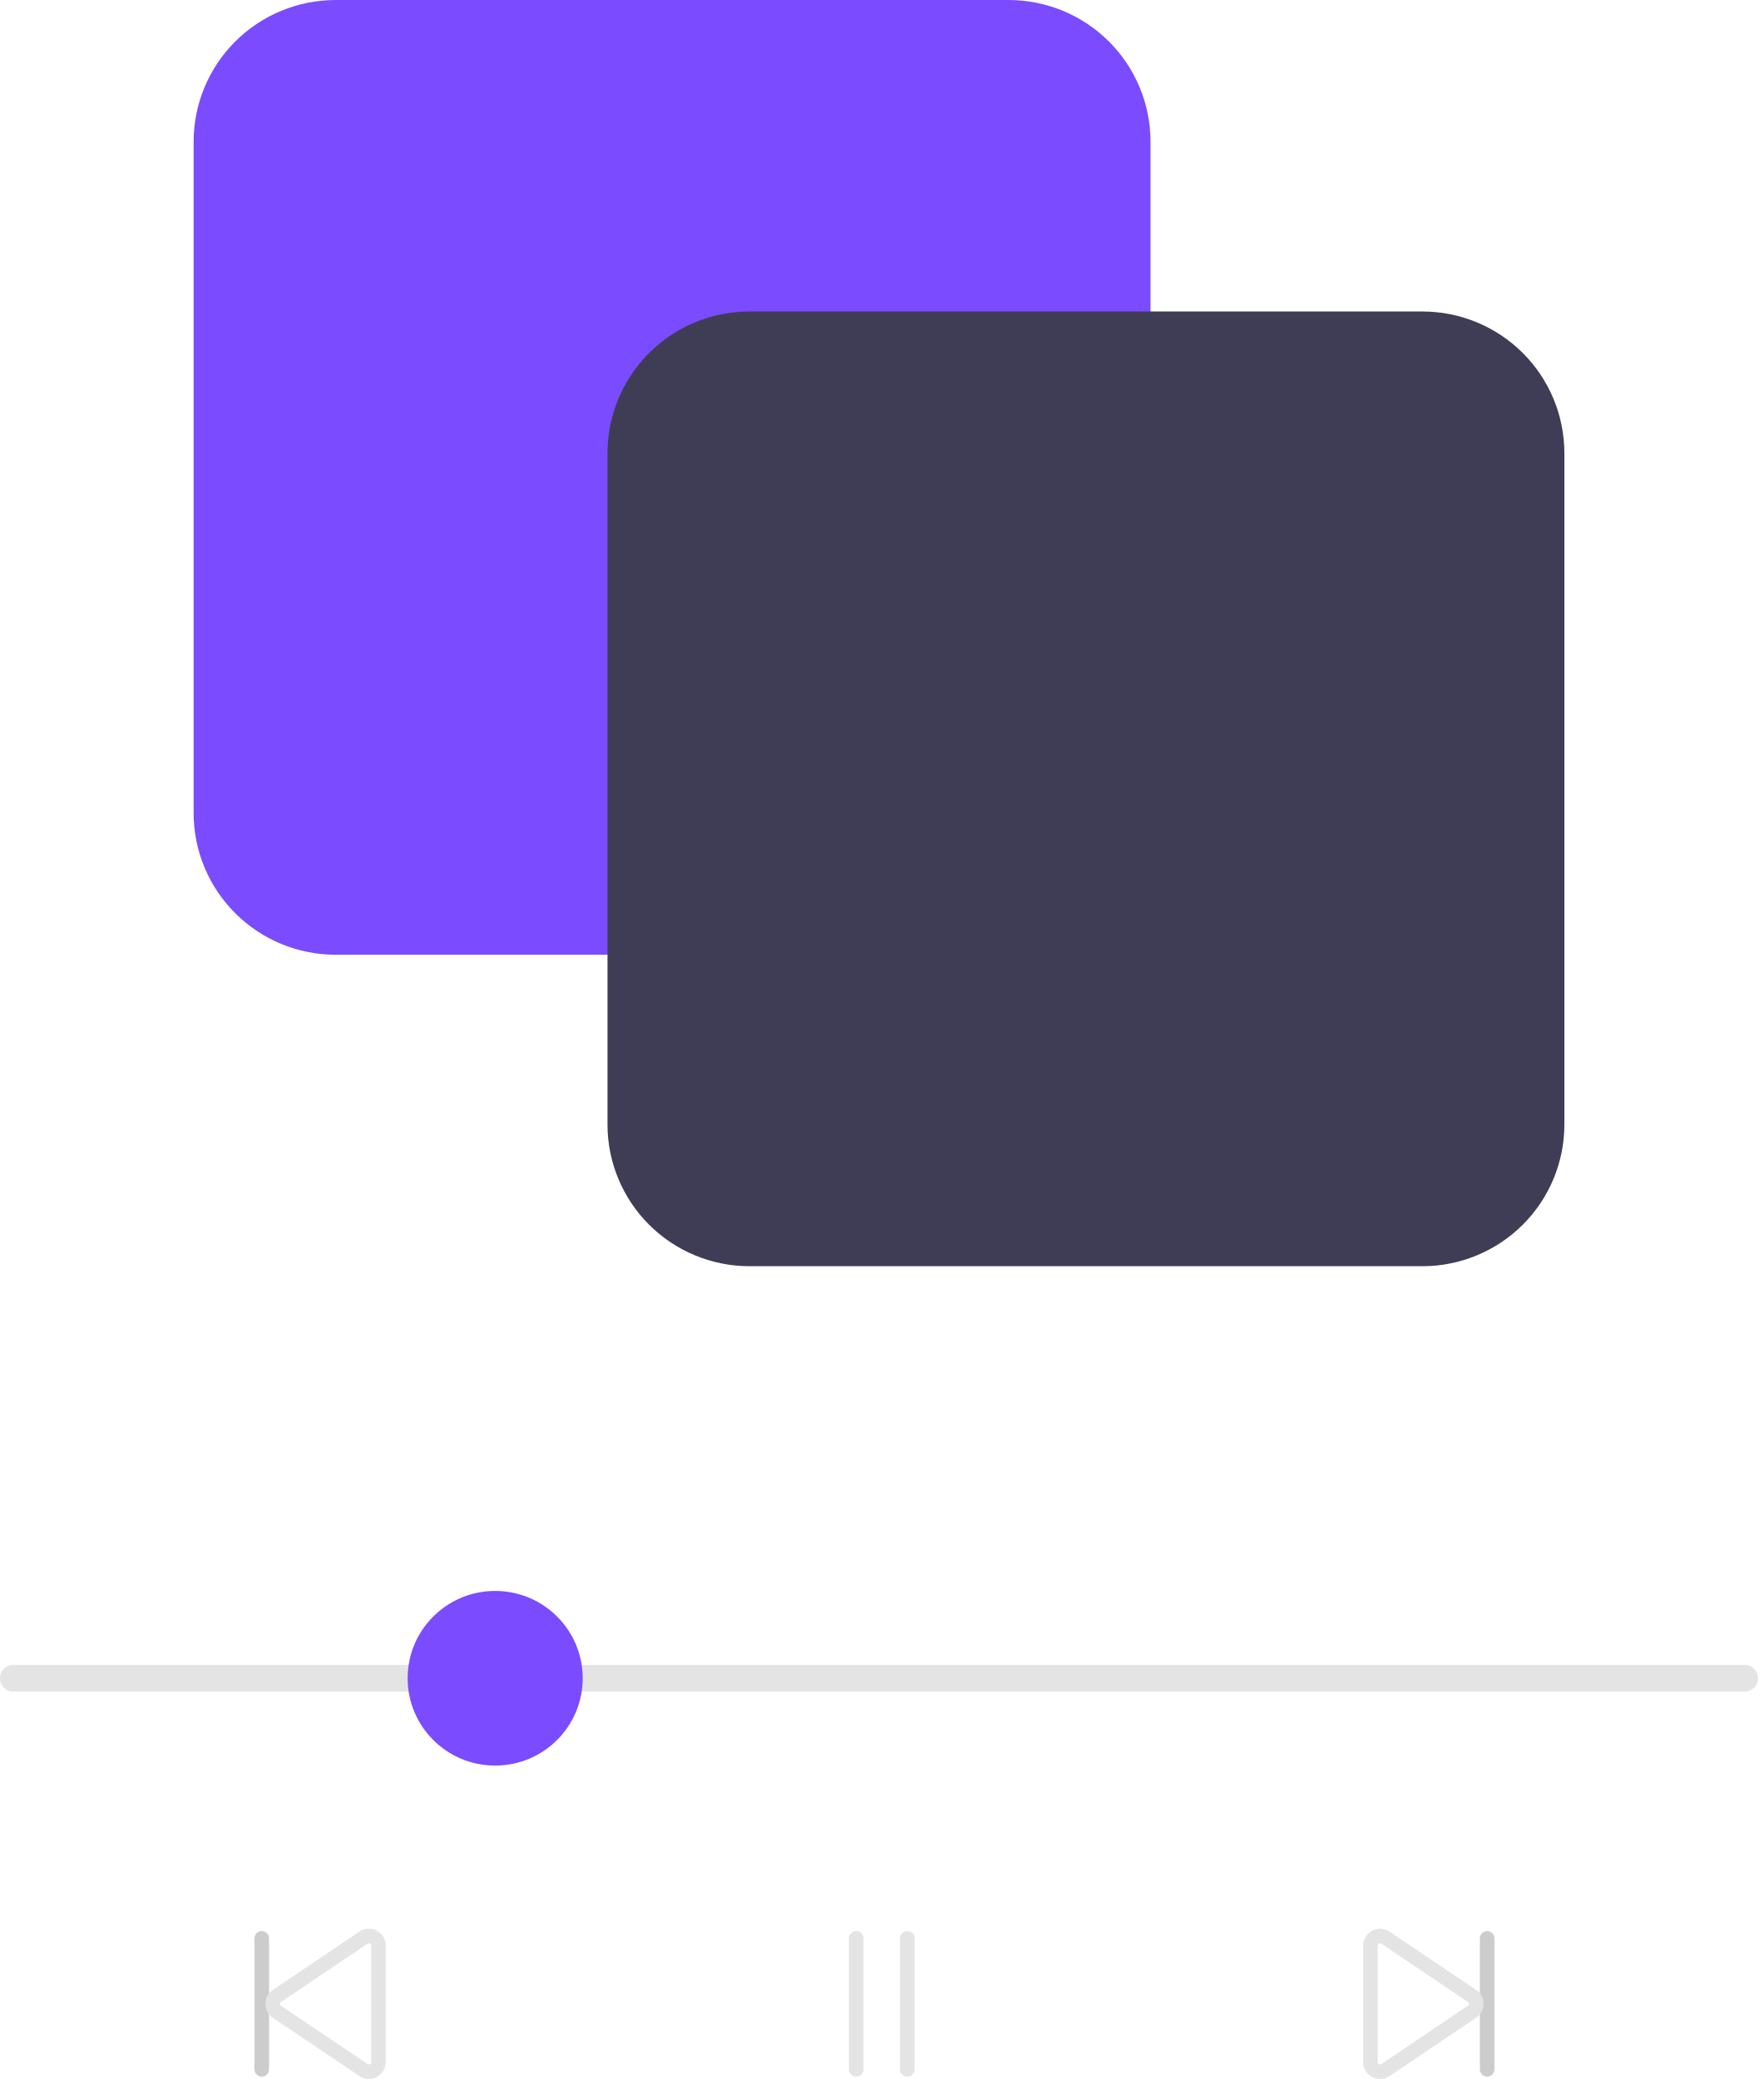
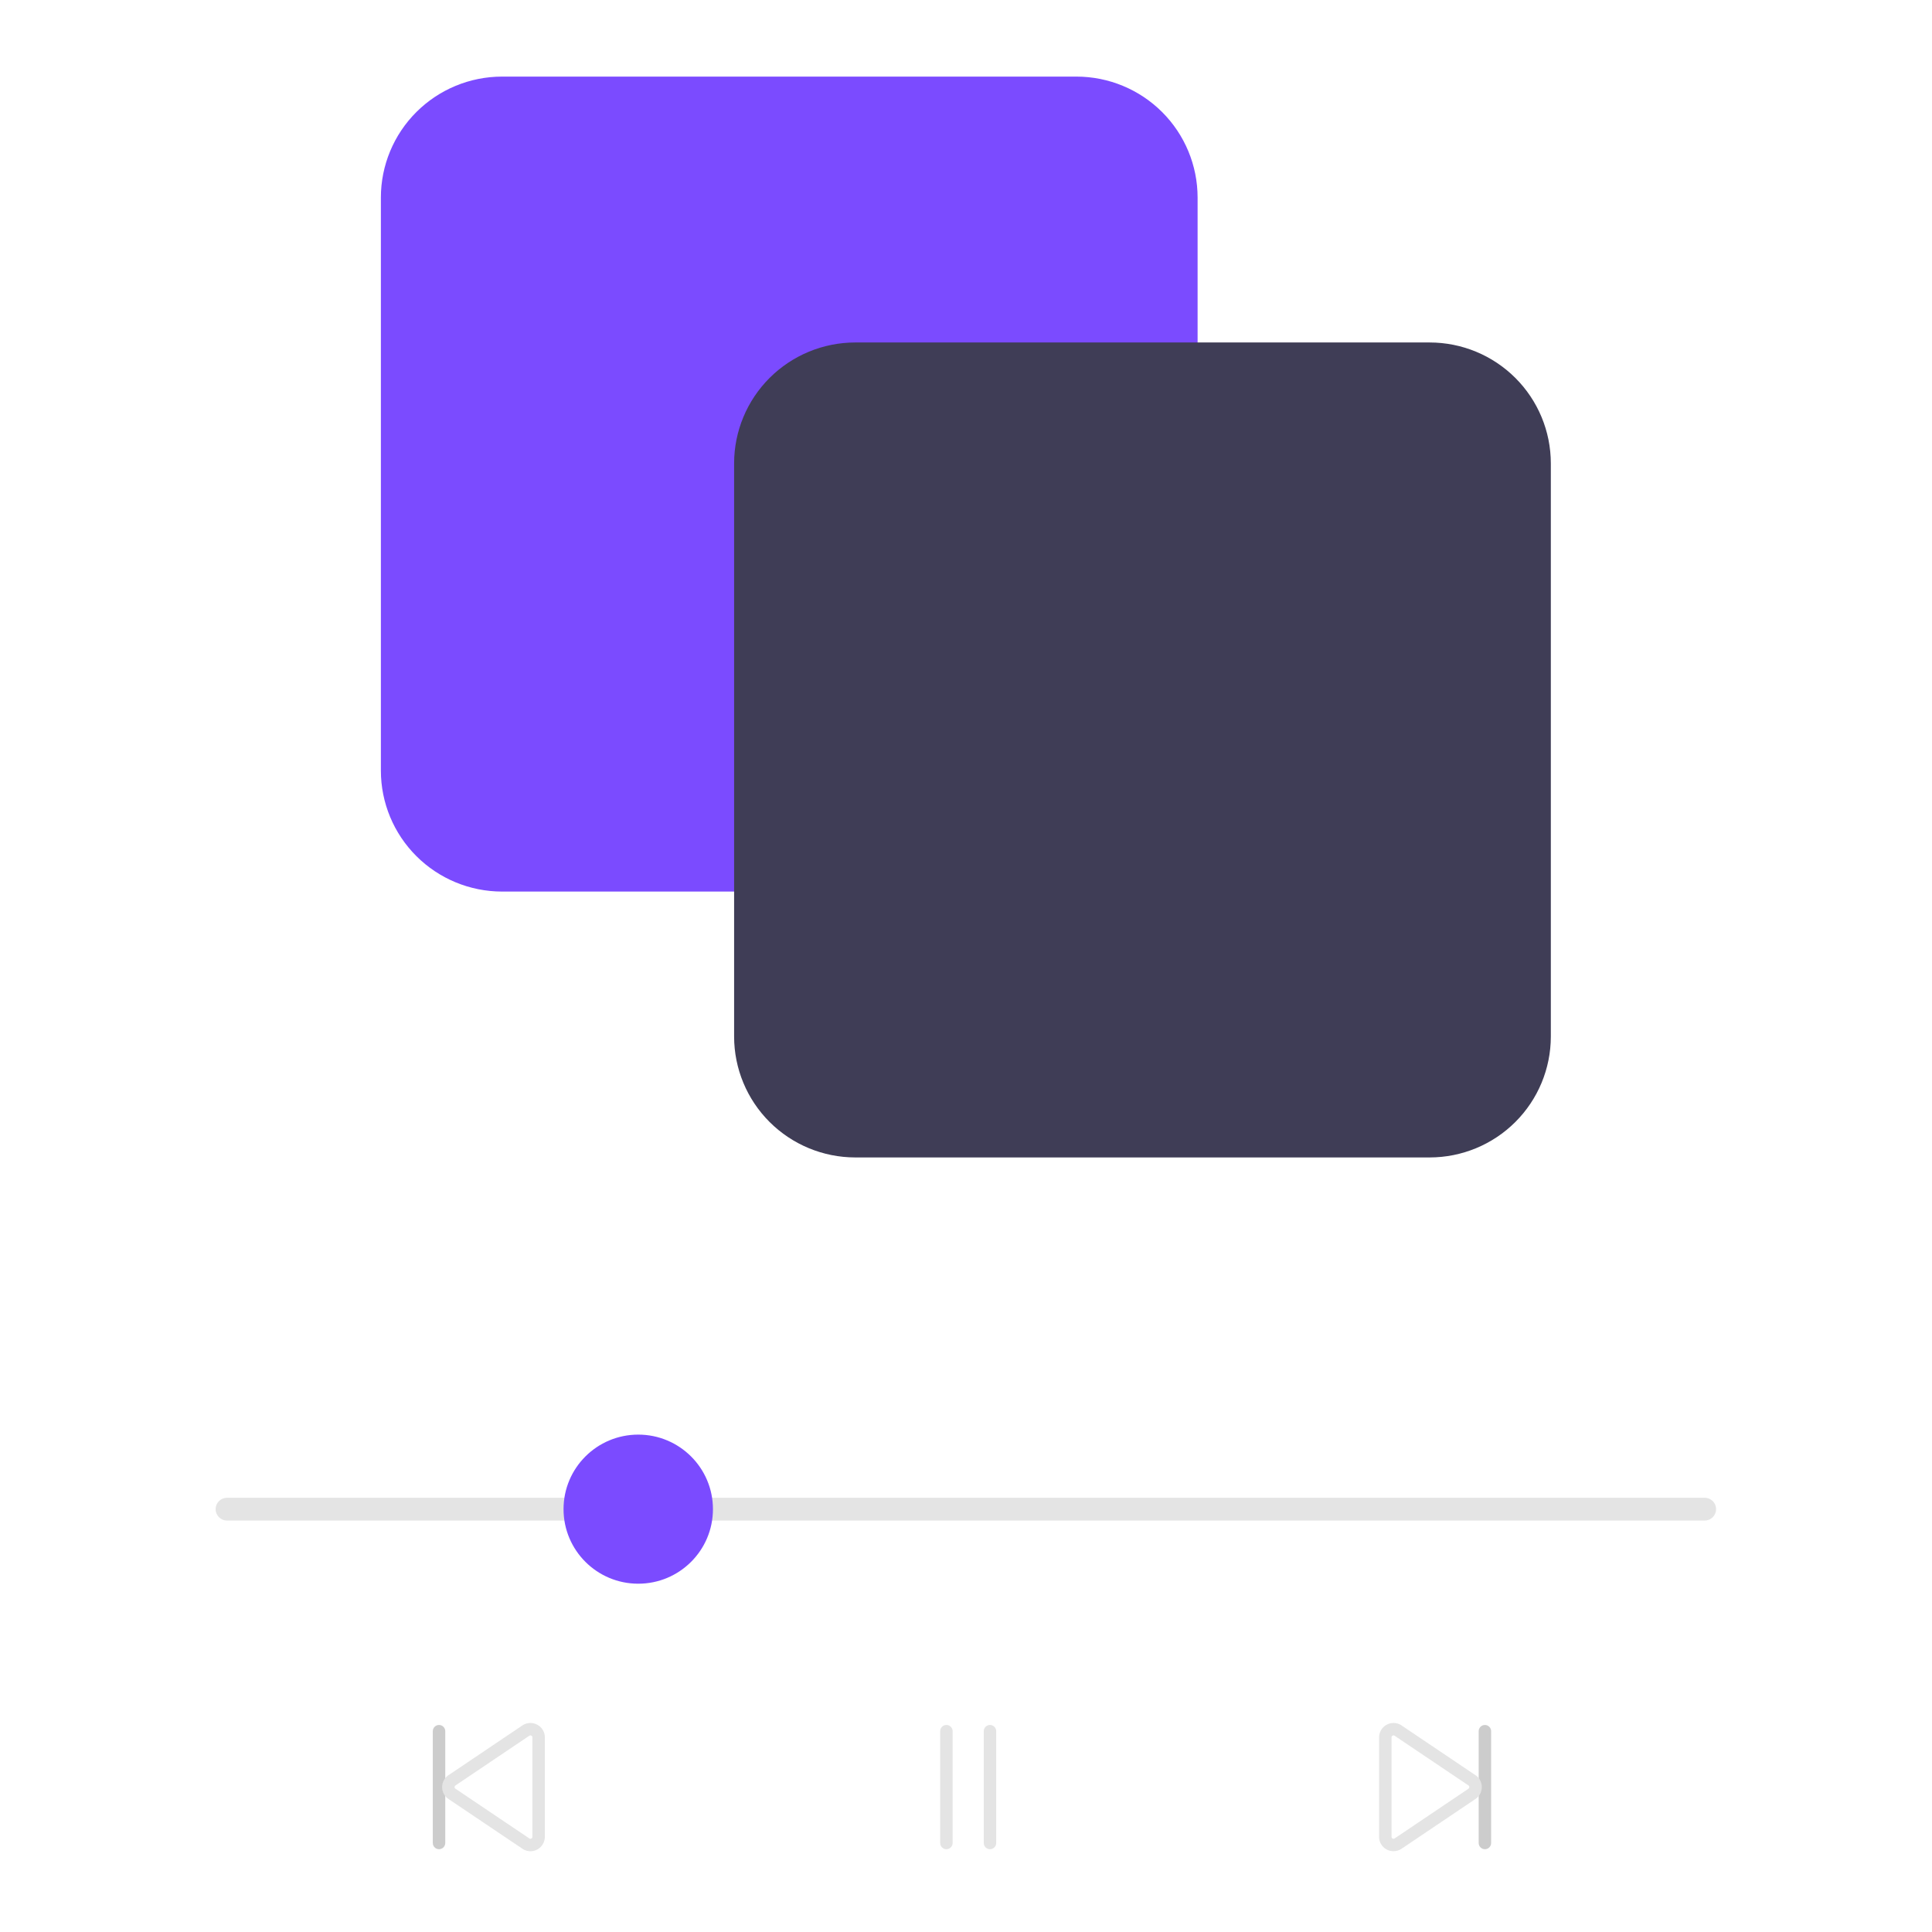
- <svg xmlns="http://www.w3.org/2000/svg" width="274" height="323" viewBox="0 0 274 323" fill="none">
-   <path d="M271.01 262.814H2.093C1.819 262.816 1.547 262.764 1.293 262.66C1.039 262.557 0.808 262.404 0.614 262.211C0.419 262.019 0.265 261.789 0.16 261.537C0.054 261.284 0 261.013 0 260.739C0 260.466 0.054 260.195 0.16 259.942C0.265 259.69 0.419 259.46 0.614 259.268C0.808 259.075 1.039 258.922 1.293 258.819C1.547 258.715 1.819 258.663 2.093 258.665H271.01C271.284 258.663 271.556 258.715 271.81 258.819C272.063 258.922 272.294 259.075 272.489 259.268C272.683 259.46 272.838 259.69 272.943 259.942C273.048 260.195 273.103 260.466 273.103 260.739C273.103 261.013 273.048 261.284 272.943 261.537C272.838 261.789 272.683 262.019 272.489 262.211C272.294 262.404 272.063 262.557 271.81 262.66C271.556 262.764 271.284 262.816 271.01 262.814V262.814Z" fill="#E4E4E4" />
-   <path d="M156.692 148.332H52.119C46.276 148.325 40.674 146.006 36.543 141.883C32.411 137.76 30.087 132.171 30.08 126.34V21.991C30.087 16.161 32.411 10.571 36.543 6.448C40.675 2.326 46.276 0.007 52.119 0H156.692C162.535 0.007 168.137 2.326 172.269 6.448C176.4 10.571 178.724 16.161 178.731 21.991V126.34C178.724 132.171 176.4 137.76 172.269 141.883C168.137 146.006 162.535 148.325 156.692 148.332V148.332Z" fill="#7B4BFF" />
-   <path d="M220.984 196.724H116.411C110.568 196.717 104.966 194.398 100.835 190.276C96.703 186.153 94.379 180.563 94.372 174.733V70.384C94.379 64.553 96.703 58.963 100.834 54.841C104.966 50.718 110.568 48.399 116.411 48.392H220.984C226.827 48.399 232.429 50.718 236.56 54.841C240.692 58.963 243.016 64.553 243.023 70.384V174.733C243.016 180.563 240.692 186.153 236.56 190.276C232.429 194.398 226.827 196.717 220.984 196.724Z" fill="#3F3D56" />
-   <path d="M40.664 322.632C40.364 322.632 40.076 322.513 39.863 322.301C39.651 322.088 39.531 321.801 39.531 321.501V301.149C39.531 300.849 39.651 300.562 39.863 300.35C40.076 300.138 40.364 300.018 40.664 300.018C40.965 300.018 41.253 300.138 41.466 300.35C41.678 300.562 41.798 300.849 41.798 301.149V321.501C41.798 321.801 41.678 322.088 41.466 322.301C41.253 322.513 40.965 322.632 40.664 322.632V322.632Z" fill="#CCCCCC" />
-   <path d="M133.011 322.632C132.711 322.632 132.423 322.513 132.21 322.301C131.998 322.088 131.878 321.801 131.878 321.501V301.149C131.878 300.849 131.998 300.562 132.21 300.35C132.423 300.138 132.711 300.018 133.011 300.018C133.312 300.018 133.6 300.138 133.813 300.35C134.025 300.562 134.144 300.849 134.144 301.149V321.501C134.144 321.801 134.025 322.088 133.813 322.301C133.6 322.513 133.312 322.632 133.011 322.632Z" fill="#E4E4E4" />
-   <path d="M140.943 322.632C140.642 322.632 140.354 322.513 140.142 322.301C139.929 322.088 139.81 321.801 139.81 321.501V301.149C139.81 300.849 139.929 300.562 140.142 300.35C140.354 300.138 140.642 300.018 140.943 300.018C141.244 300.018 141.532 300.138 141.744 300.35C141.957 300.562 142.076 300.849 142.076 301.149V321.501C142.076 321.801 141.957 322.088 141.744 322.301C141.532 322.513 141.244 322.632 140.943 322.632Z" fill="#E4E4E4" />
-   <path d="M57.298 323C56.836 322.999 56.383 322.876 55.983 322.644L42.507 313.574C42.481 313.559 42.456 313.543 42.431 313.527C42.059 313.294 41.753 312.968 41.543 312.583C41.333 312.197 41.225 311.764 41.231 311.325C41.228 310.864 41.348 310.411 41.579 310.011C41.81 309.612 42.144 309.281 42.545 309.053L55.916 300.048C56.315 299.802 56.771 299.667 57.239 299.656C57.707 299.645 58.169 299.759 58.578 299.987C58.987 300.214 59.328 300.546 59.565 300.949C59.802 301.352 59.927 301.81 59.927 302.278V320.373C59.925 321.068 59.648 321.735 59.155 322.227C58.663 322.719 57.995 322.997 57.298 323V323ZM57.184 320.728C57.233 320.743 57.285 320.747 57.336 320.74C57.387 320.733 57.436 320.715 57.479 320.686C57.535 320.655 57.582 320.61 57.614 320.555C57.645 320.499 57.662 320.436 57.661 320.373V302.278C57.661 302.214 57.644 302.152 57.612 302.097C57.58 302.042 57.535 301.996 57.48 301.964C57.424 301.932 57.362 301.916 57.298 301.916C57.235 301.916 57.172 301.932 57.117 301.964L43.745 310.97C43.52 311.103 43.497 311.247 43.497 311.325C43.496 311.389 43.512 311.452 43.544 311.507C43.576 311.562 43.622 311.607 43.678 311.638L43.745 311.68L57.184 320.728Z" fill="#E4E4E4" />
-   <path d="M231.024 322.632C230.723 322.632 230.435 322.513 230.223 322.301C230.01 322.088 229.891 321.801 229.891 321.501V301.149C229.891 300.849 230.01 300.562 230.223 300.35C230.435 300.138 230.723 300.018 231.024 300.018C231.325 300.018 231.613 300.138 231.825 300.35C232.038 300.562 232.157 300.849 232.157 301.149V321.501C232.157 321.801 232.038 322.088 231.825 322.301C231.613 322.513 231.325 322.632 231.024 322.632Z" fill="#CCCCCC" />
-   <path d="M214.369 322.995C213.915 322.994 213.469 322.873 213.076 322.644C212.675 322.416 212.341 322.086 212.11 321.686C211.879 321.287 211.759 320.834 211.761 320.373V302.278C211.761 301.817 211.883 301.365 212.114 300.966C212.344 300.567 212.676 300.236 213.076 300.006C213.476 299.776 213.929 299.655 214.39 299.655C214.852 299.655 215.305 299.776 215.705 300.006L229.21 309.095C229.596 309.325 229.914 309.652 230.133 310.044C230.351 310.435 230.463 310.877 230.457 311.325C230.46 311.779 230.344 312.225 230.12 312.619C229.896 313.014 229.572 313.343 229.181 313.574L215.772 322.602C215.347 322.855 214.863 322.991 214.369 322.995V322.995ZM214.027 320.373C214.027 320.436 214.044 320.498 214.076 320.553C214.108 320.608 214.153 320.654 214.209 320.686C214.264 320.718 214.326 320.734 214.39 320.734C214.453 320.735 214.516 320.718 214.571 320.686L227.994 311.647C228.052 311.616 228.1 311.569 228.135 311.513C228.17 311.457 228.189 311.392 228.191 311.326V311.325C228.192 311.261 228.176 311.199 228.144 311.143C228.112 311.088 228.066 311.043 228.01 311.012L214.504 301.923C214.455 301.906 214.403 301.902 214.352 301.909C214.301 301.916 214.252 301.935 214.209 301.964C214.153 301.995 214.107 302.04 214.075 302.096C214.043 302.151 214.026 302.214 214.028 302.278L214.027 320.373Z" fill="#E4E4E4" />
-   <path d="M76.923 274.307C84.433 274.307 90.52 268.233 90.52 260.739C90.52 253.246 84.433 247.172 76.923 247.172C69.414 247.172 63.326 253.246 63.326 260.739C63.326 268.233 69.414 274.307 76.923 274.307Z" fill="#7B4BFF" />
+ <svg xmlns="http://www.w3.org/2000/svg" width="681" height="681" viewBox="0 0 681 681" fill="none">
+   <path d="M600.844 535.973H80.053C79.522 535.976 78.996 535.875 78.504 535.674C78.013 535.474 77.566 535.179 77.189 534.805C76.812 534.432 76.513 533.988 76.309 533.498C76.105 533.009 76 532.485 76 531.955C76 531.425 76.105 530.9 76.309 530.411C76.513 529.922 76.812 529.478 77.189 529.104C77.566 528.731 78.013 528.435 78.504 528.235C78.996 528.035 79.522 527.933 80.053 527.937H600.844C601.375 527.933 601.902 528.035 602.393 528.235C602.885 528.435 603.332 528.731 603.709 529.104C604.086 529.478 604.384 529.922 604.589 530.411C604.793 530.9 604.898 531.425 604.898 531.955C604.898 532.485 604.793 533.009 604.589 533.498C604.384 533.988 604.086 534.432 603.709 534.805C603.332 535.179 602.885 535.474 602.393 535.674C601.902 535.875 601.375 535.976 600.844 535.973V535.973Z" fill="#E4E4E4" />
+   <path d="M379.454 314.263H176.936C165.62 314.25 154.771 309.759 146.77 301.775C138.768 293.79 134.268 282.965 134.255 271.673V69.588C134.268 58.297 138.769 47.472 146.77 39.488C154.772 31.504 165.62 27.013 176.936 27H379.454C390.77 27.013 401.619 31.504 409.62 39.488C417.621 47.472 422.122 58.297 422.135 69.588V271.673C422.123 282.965 417.622 293.79 409.62 301.775C401.619 309.759 390.77 314.25 379.454 314.263V314.263Z" fill="#7B4BFF" />
+   <path d="M503.963 407.98H301.444C290.129 407.968 279.28 403.477 271.279 395.493C263.277 387.509 258.776 376.683 258.763 365.392V163.307C258.776 152.016 263.277 141.19 271.278 133.206C279.28 125.221 290.129 120.73 301.444 120.717H503.963C515.279 120.73 526.127 125.221 534.129 133.206C542.13 141.19 546.631 152.016 546.644 163.307V365.392C546.631 376.683 542.13 387.509 534.129 395.493C526.127 403.477 515.278 407.968 503.963 407.98Z" fill="#3F3D56" />
+   <path d="M154.752 651.817C154.17 651.817 153.612 651.586 153.2 651.175C152.789 650.765 152.557 650.208 152.557 649.627V610.213C152.557 609.632 152.789 609.075 153.2 608.665C153.612 608.254 154.17 608.023 154.752 608.023C155.334 608.023 155.892 608.254 156.303 608.665C156.715 609.075 156.946 609.632 156.946 610.213V649.627C156.946 650.208 156.715 650.765 156.303 651.175C155.892 651.586 155.334 651.817 154.752 651.817V651.817Z" fill="#CCCCCC" />
+   <path d="M333.593 651.817C333.011 651.817 332.453 651.586 332.041 651.175C331.63 650.765 331.398 650.208 331.398 649.627V610.213C331.398 609.632 331.63 609.075 332.041 608.665C332.453 608.254 333.011 608.023 333.593 608.023C334.175 608.023 334.733 608.254 335.144 608.665C335.556 609.075 335.787 609.632 335.787 610.213V649.627C335.787 650.208 335.556 650.765 335.144 651.175C334.733 651.586 334.175 651.817 333.593 651.817Z" fill="#E4E4E4" />
+   <path d="M348.954 651.817C348.372 651.817 347.814 651.586 347.402 651.175C346.991 650.765 346.76 650.208 346.76 649.627V610.213C346.76 609.632 346.991 609.075 347.402 608.665C347.814 608.254 348.372 608.023 348.954 608.023C349.536 608.023 350.094 608.254 350.505 608.665C350.917 609.075 351.148 609.632 351.148 610.213V649.627C351.148 650.208 350.917 650.765 350.505 651.175C350.094 651.586 349.536 651.817 348.954 651.817Z" fill="#E4E4E4" />
+   <path d="M186.965 652.53C186.07 652.528 185.192 652.29 184.419 651.84L158.319 634.276C158.27 634.246 158.221 634.216 158.173 634.185C157.452 633.732 156.86 633.102 156.453 632.356C156.046 631.609 155.838 630.77 155.849 629.92C155.843 629.027 156.076 628.149 156.524 627.376C156.971 626.603 157.617 625.962 158.394 625.521L184.289 608.08C185.06 607.604 185.944 607.342 186.851 607.321C187.757 607.3 188.652 607.522 189.444 607.962C190.236 608.402 190.896 609.046 191.355 609.826C191.814 610.606 192.056 611.494 192.056 612.398V647.442C192.053 648.789 191.515 650.08 190.562 651.033C189.608 651.987 188.315 652.525 186.965 652.53V652.53ZM186.744 648.129C186.839 648.159 186.94 648.168 187.039 648.154C187.138 648.14 187.232 648.104 187.316 648.049C187.424 647.989 187.514 647.901 187.576 647.794C187.638 647.687 187.669 647.565 187.667 647.442V612.398C187.667 612.276 187.635 612.155 187.573 612.048C187.511 611.942 187.423 611.853 187.316 611.792C187.21 611.73 187.089 611.698 186.965 611.698C186.842 611.698 186.721 611.73 186.614 611.791L160.718 629.233C160.283 629.489 160.237 629.769 160.237 629.92C160.235 630.044 160.266 630.165 160.328 630.272C160.39 630.379 160.48 630.467 160.588 630.526L160.718 630.608L186.744 648.129Z" fill="#E4E4E4" />
+   <path d="M523.407 651.817C522.825 651.817 522.267 651.586 521.855 651.175C521.444 650.765 521.213 650.208 521.213 649.627V610.213C521.213 609.632 521.444 609.075 521.855 608.665C522.267 608.254 522.825 608.023 523.407 608.023C523.989 608.023 524.547 608.254 524.959 608.665C525.37 609.075 525.601 609.632 525.601 610.213V649.627C525.601 650.208 525.37 650.765 524.959 651.175C524.547 651.586 523.989 651.817 523.407 651.817Z" fill="#CCCCCC" />
+   <path d="M491.153 652.52C490.273 652.518 489.409 652.284 488.649 651.841C487.871 651.4 487.225 650.759 486.778 649.986C486.33 649.213 486.097 648.335 486.102 647.442V612.398C486.102 611.507 486.338 610.631 486.785 609.858C487.231 609.086 487.874 608.445 488.648 607.999C489.422 607.553 490.3 607.319 491.194 607.319C492.088 607.319 492.965 607.554 493.739 608L519.894 625.602C520.641 626.047 521.257 626.681 521.681 627.439C522.105 628.196 522.321 629.052 522.31 629.92C522.315 630.798 522.09 631.662 521.656 632.427C521.223 633.191 520.596 633.828 519.839 634.276L493.869 651.76C493.047 652.249 492.11 652.512 491.153 652.52V652.52ZM490.491 647.442C490.491 647.565 490.523 647.685 490.585 647.792C490.647 647.898 490.735 647.987 490.842 648.049C490.948 648.11 491.07 648.142 491.193 648.143C491.316 648.143 491.437 648.11 491.544 648.049L517.538 630.544C517.651 630.483 517.745 630.393 517.812 630.284C517.879 630.175 517.917 630.05 517.921 629.922V629.92C517.923 629.797 517.892 629.675 517.83 629.568C517.768 629.461 517.679 629.373 517.571 629.314L491.414 611.711C491.319 611.68 491.218 611.671 491.119 611.684C491.02 611.698 490.925 611.735 490.843 611.791C490.734 611.851 490.644 611.939 490.582 612.046C490.521 612.153 490.489 612.275 490.491 612.398L490.491 647.442Z" fill="#E4E4E4" />
+   <path d="M224.971 558.231C239.514 558.231 251.304 546.467 251.304 531.955C251.304 517.443 239.514 505.679 224.971 505.679C210.428 505.679 198.639 517.443 198.639 531.955C198.639 546.467 210.428 558.231 224.971 558.231Z" fill="#7B4BFF" />
</svg>
